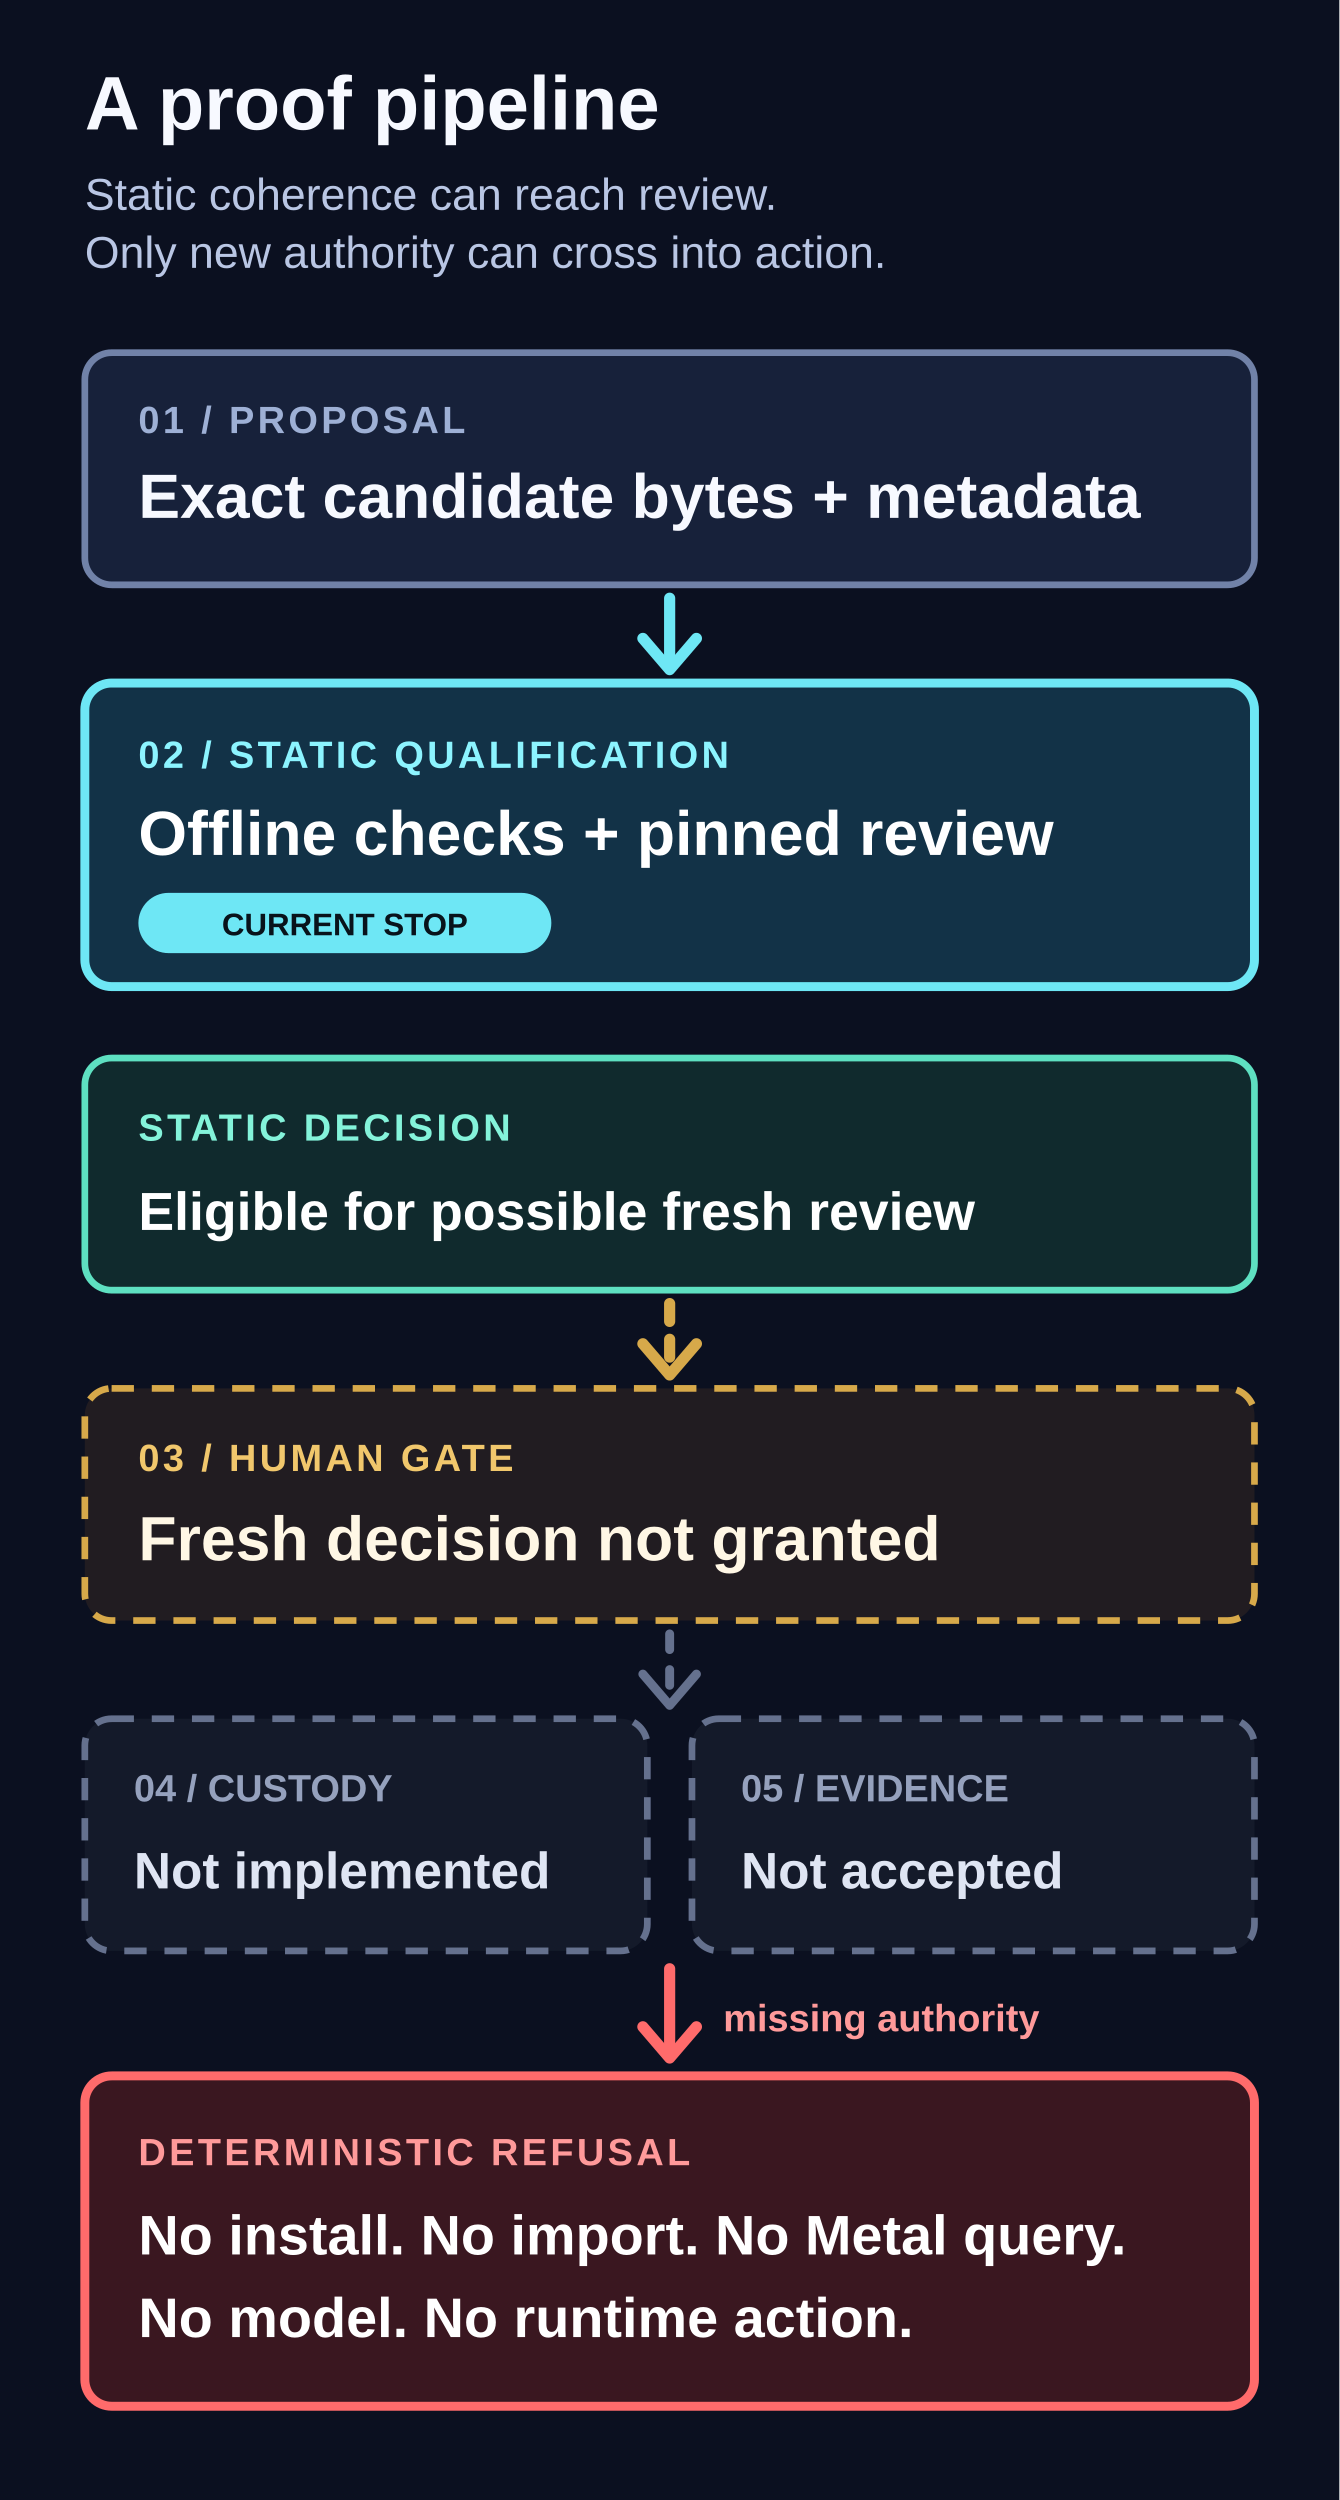
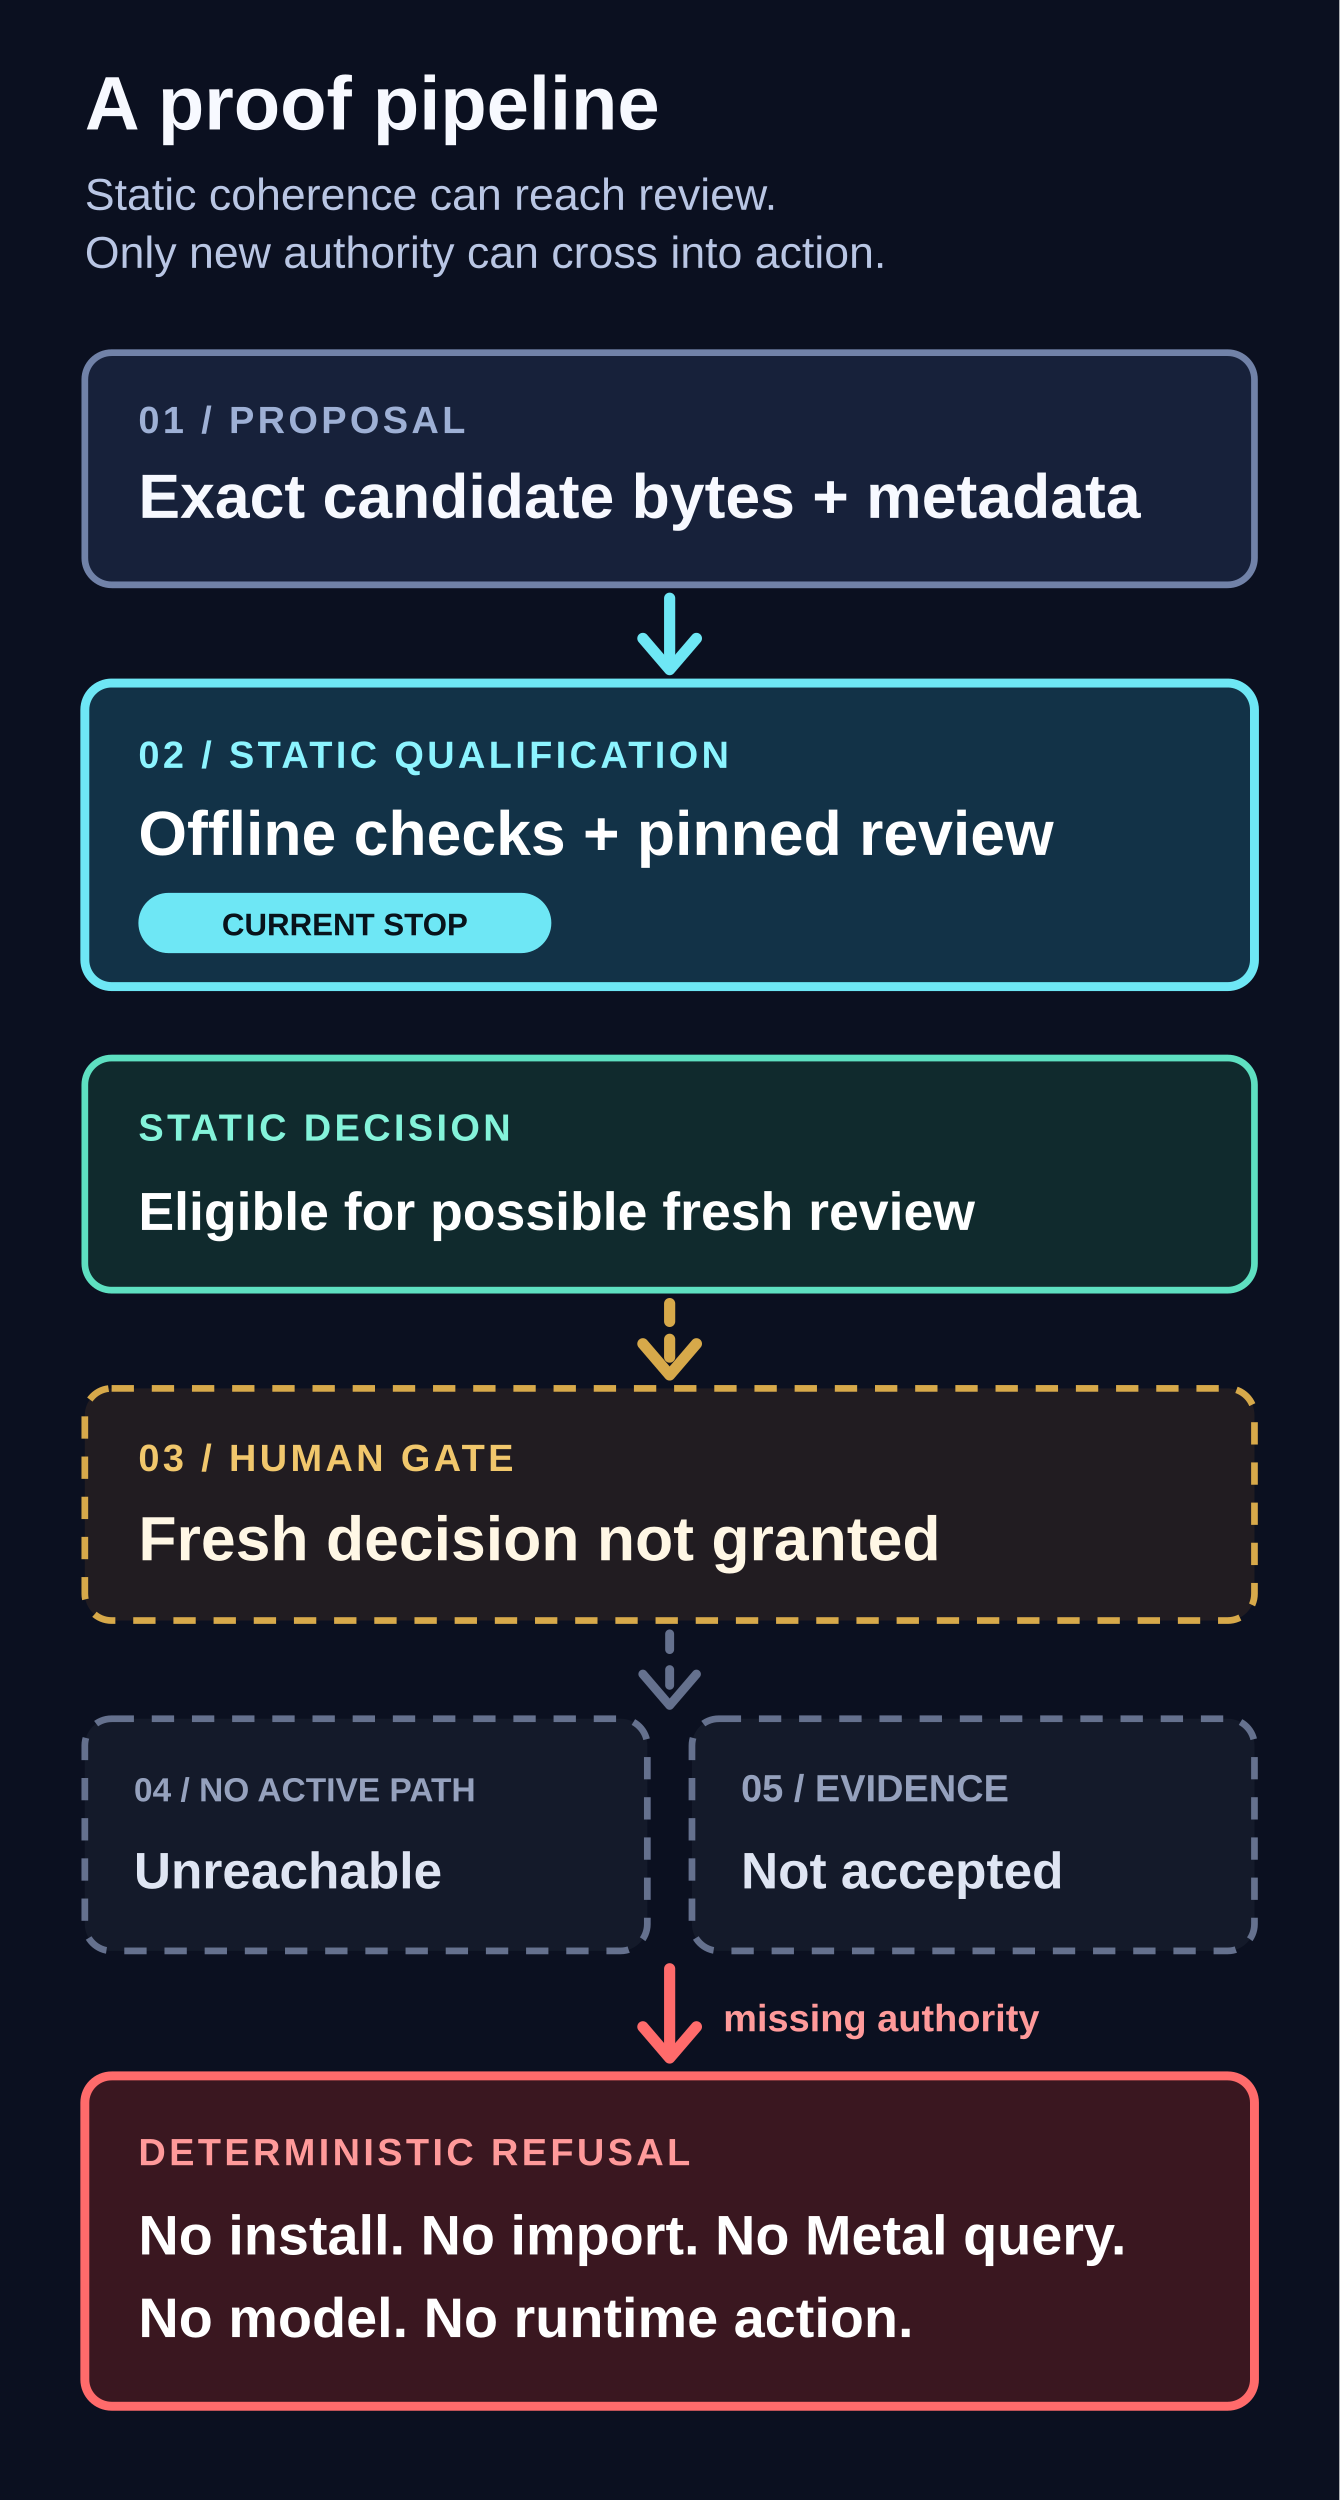
<svg xmlns="http://www.w3.org/2000/svg" role="img" aria-labelledby="title desc" viewBox="0 0 600 1120">
  <rect width="600" height="1120" fill="#0b1020" />
  <g font-family="Arial, Helvetica, sans-serif">
    <text x="38" y="58" fill="#f7f9ff" font-size="34" font-weight="700">A proof pipeline</text>
    <text x="38" y="94" fill="#b9c6e4" font-size="20">Static coherence can reach review.</text>
    <text x="38" y="120" fill="#b9c6e4" font-size="20">Only new authority can cross into action.</text>
    <rect x="38" y="158" width="524" height="104" rx="12" fill="#17213a" stroke="#7182a8" stroke-width="3" />
    <text x="62" y="194" fill="#9eb0d5" font-size="17" font-weight="700" letter-spacing="1.5">01 / PROPOSAL</text>
    <text x="62" y="232" fill="#f7f9ff" font-size="28" font-weight="700">Exact candidate bytes + metadata</text>
    <path d="M300 268V298" stroke="#6ee7f5" stroke-width="5" stroke-linecap="round" />
    <path d="M288 286L300 300L312 286" fill="none" stroke="#6ee7f5" stroke-width="5" stroke-linecap="round" stroke-linejoin="round" />
    <rect x="38" y="306" width="524" height="136" rx="12" fill="#123247" stroke="#6ee7f5" stroke-width="4" />
    <text x="62" y="344" fill="#8cf4ff" font-size="17" font-weight="700" letter-spacing="1.5">02 / STATIC QUALIFICATION</text>
    <text x="62" y="383" fill="#ffffff" font-size="28" font-weight="700">Offline checks + pinned review</text>
    <rect x="62" y="400" width="185" height="27" rx="13.5" fill="#6ee7f5" />
    <text x="154.5" y="419" fill="#08131b" font-size="14" font-weight="700" text-anchor="middle">CURRENT STOP</text>
    <rect x="38" y="474" width="524" height="104" rx="12" fill="#102a2d" stroke="#5ee0c1" stroke-width="3" />
    <text x="62" y="511" fill="#84f3da" font-size="17" font-weight="700" letter-spacing="1.5">STATIC DECISION</text>
    <text x="62" y="551" fill="#ffffff" font-size="24" font-weight="700">Eligible for possible fresh review</text>
    <path d="M300 584V614" stroke="#d7a94a" stroke-width="5" stroke-linecap="round" stroke-dasharray="8 8" />
    <path d="M288 602L300 616L312 602" fill="none" stroke="#d7a94a" stroke-width="5" stroke-linecap="round" stroke-linejoin="round" />
    <rect x="38" y="622" width="524" height="104" rx="12" fill="#211c21" stroke="#d7a94a" stroke-width="3" stroke-dasharray="10 8" />
    <text x="62" y="659" fill="#f1c76c" font-size="17" font-weight="700" letter-spacing="1.5">03 / HUMAN GATE</text>
    <text x="62" y="699" fill="#fff7e5" font-size="28" font-weight="700">Fresh decision not granted</text>
    <path d="M300 732V762" stroke="#65718e" stroke-width="4" stroke-linecap="round" stroke-dasharray="7 9" />
    <path d="M288 750L300 764L312 750" fill="none" stroke="#65718e" stroke-width="4" stroke-linecap="round" stroke-linejoin="round" />
    <rect x="38" y="770" width="252" height="104" rx="12" fill="#141a2a" stroke="#65718e" stroke-width="3" stroke-dasharray="10 8" />
-     <text x="60" y="807" fill="#95a1bd" font-size="17" font-weight="700">04 / CUSTODY</text>
-     <text x="60" y="846" fill="#dfe5f3" font-size="23" font-weight="700">Not implemented</text>
+     <text x="60" y="807" fill="#95a1bd" font-size="15" font-weight="700">04 / NO ACTIVE PATH</text>
+     <text x="60" y="846" fill="#dfe5f3" font-size="23" font-weight="700">Unreachable</text>
    <rect x="310" y="770" width="252" height="104" rx="12" fill="#141a2a" stroke="#65718e" stroke-width="3" stroke-dasharray="10 8" />
    <text x="332" y="807" fill="#95a1bd" font-size="17" font-weight="700">05 / EVIDENCE</text>
    <text x="332" y="846" fill="#dfe5f3" font-size="23" font-weight="700">Not accepted</text>
    <path d="M300 882V920" stroke="#ff6b6b" stroke-width="5" stroke-linecap="round" />
    <path d="M288 908L300 922L312 908" fill="none" stroke="#ff6b6b" stroke-width="5" stroke-linecap="round" stroke-linejoin="round" />
    <text x="324" y="910" fill="#ff9a9a" font-size="17" font-weight="700">missing authority</text>
    <rect x="38" y="930" width="524" height="148" rx="12" fill="#3a1720" stroke="#ff6b6b" stroke-width="4" />
    <text x="62" y="970" fill="#ff9a9a" font-size="17" font-weight="700" letter-spacing="1.5">DETERMINISTIC REFUSAL</text>
    <text x="62" y="1010" fill="#ffffff" font-size="25" font-weight="700">No install. No import. No Metal query.</text>
    <text x="62" y="1047" fill="#ffffff" font-size="25" font-weight="700">No model. No runtime action.</text>
  </g>
</svg>
